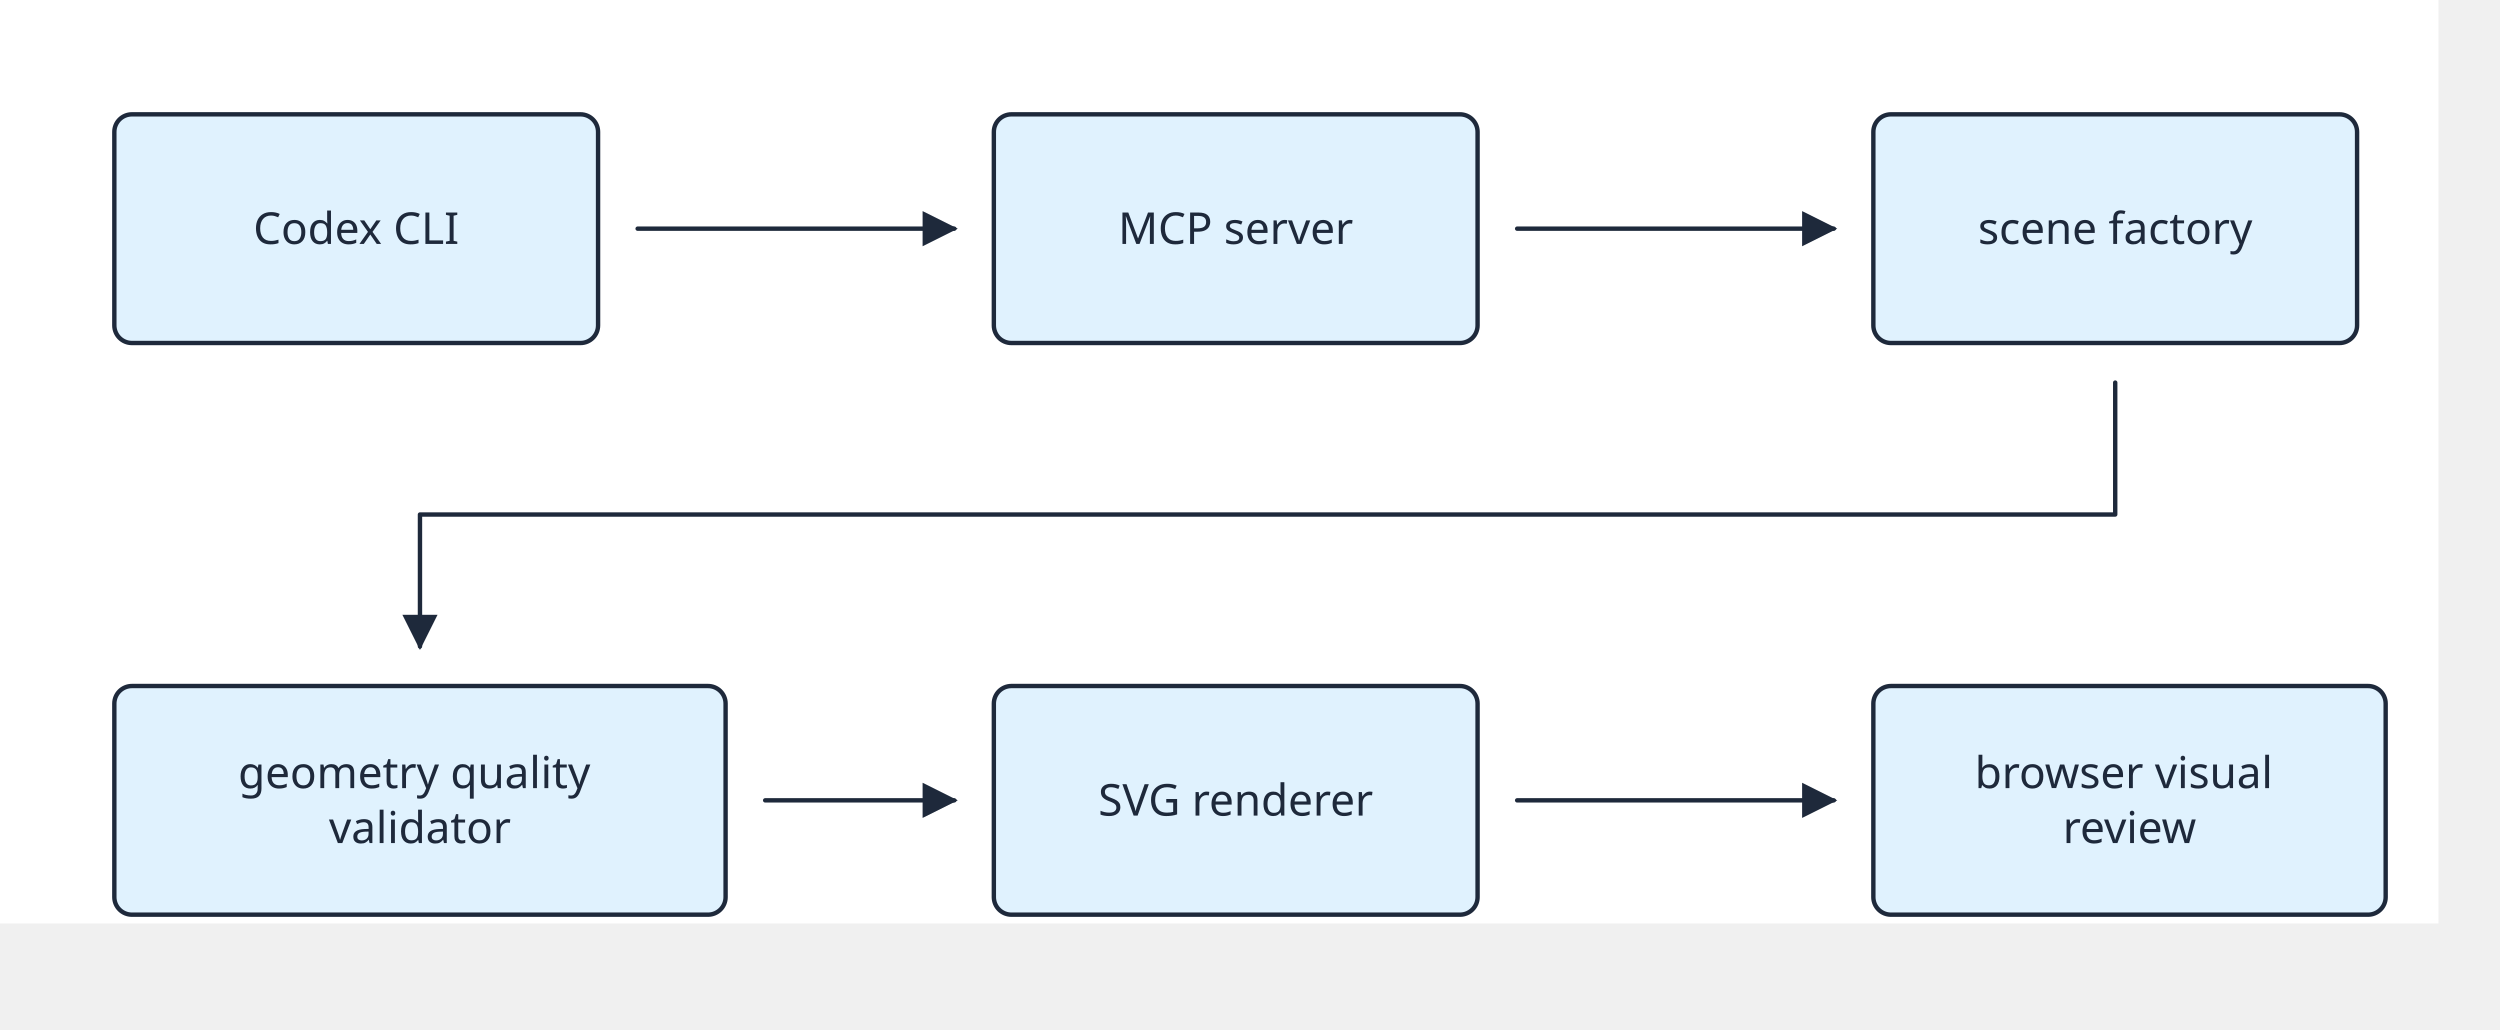
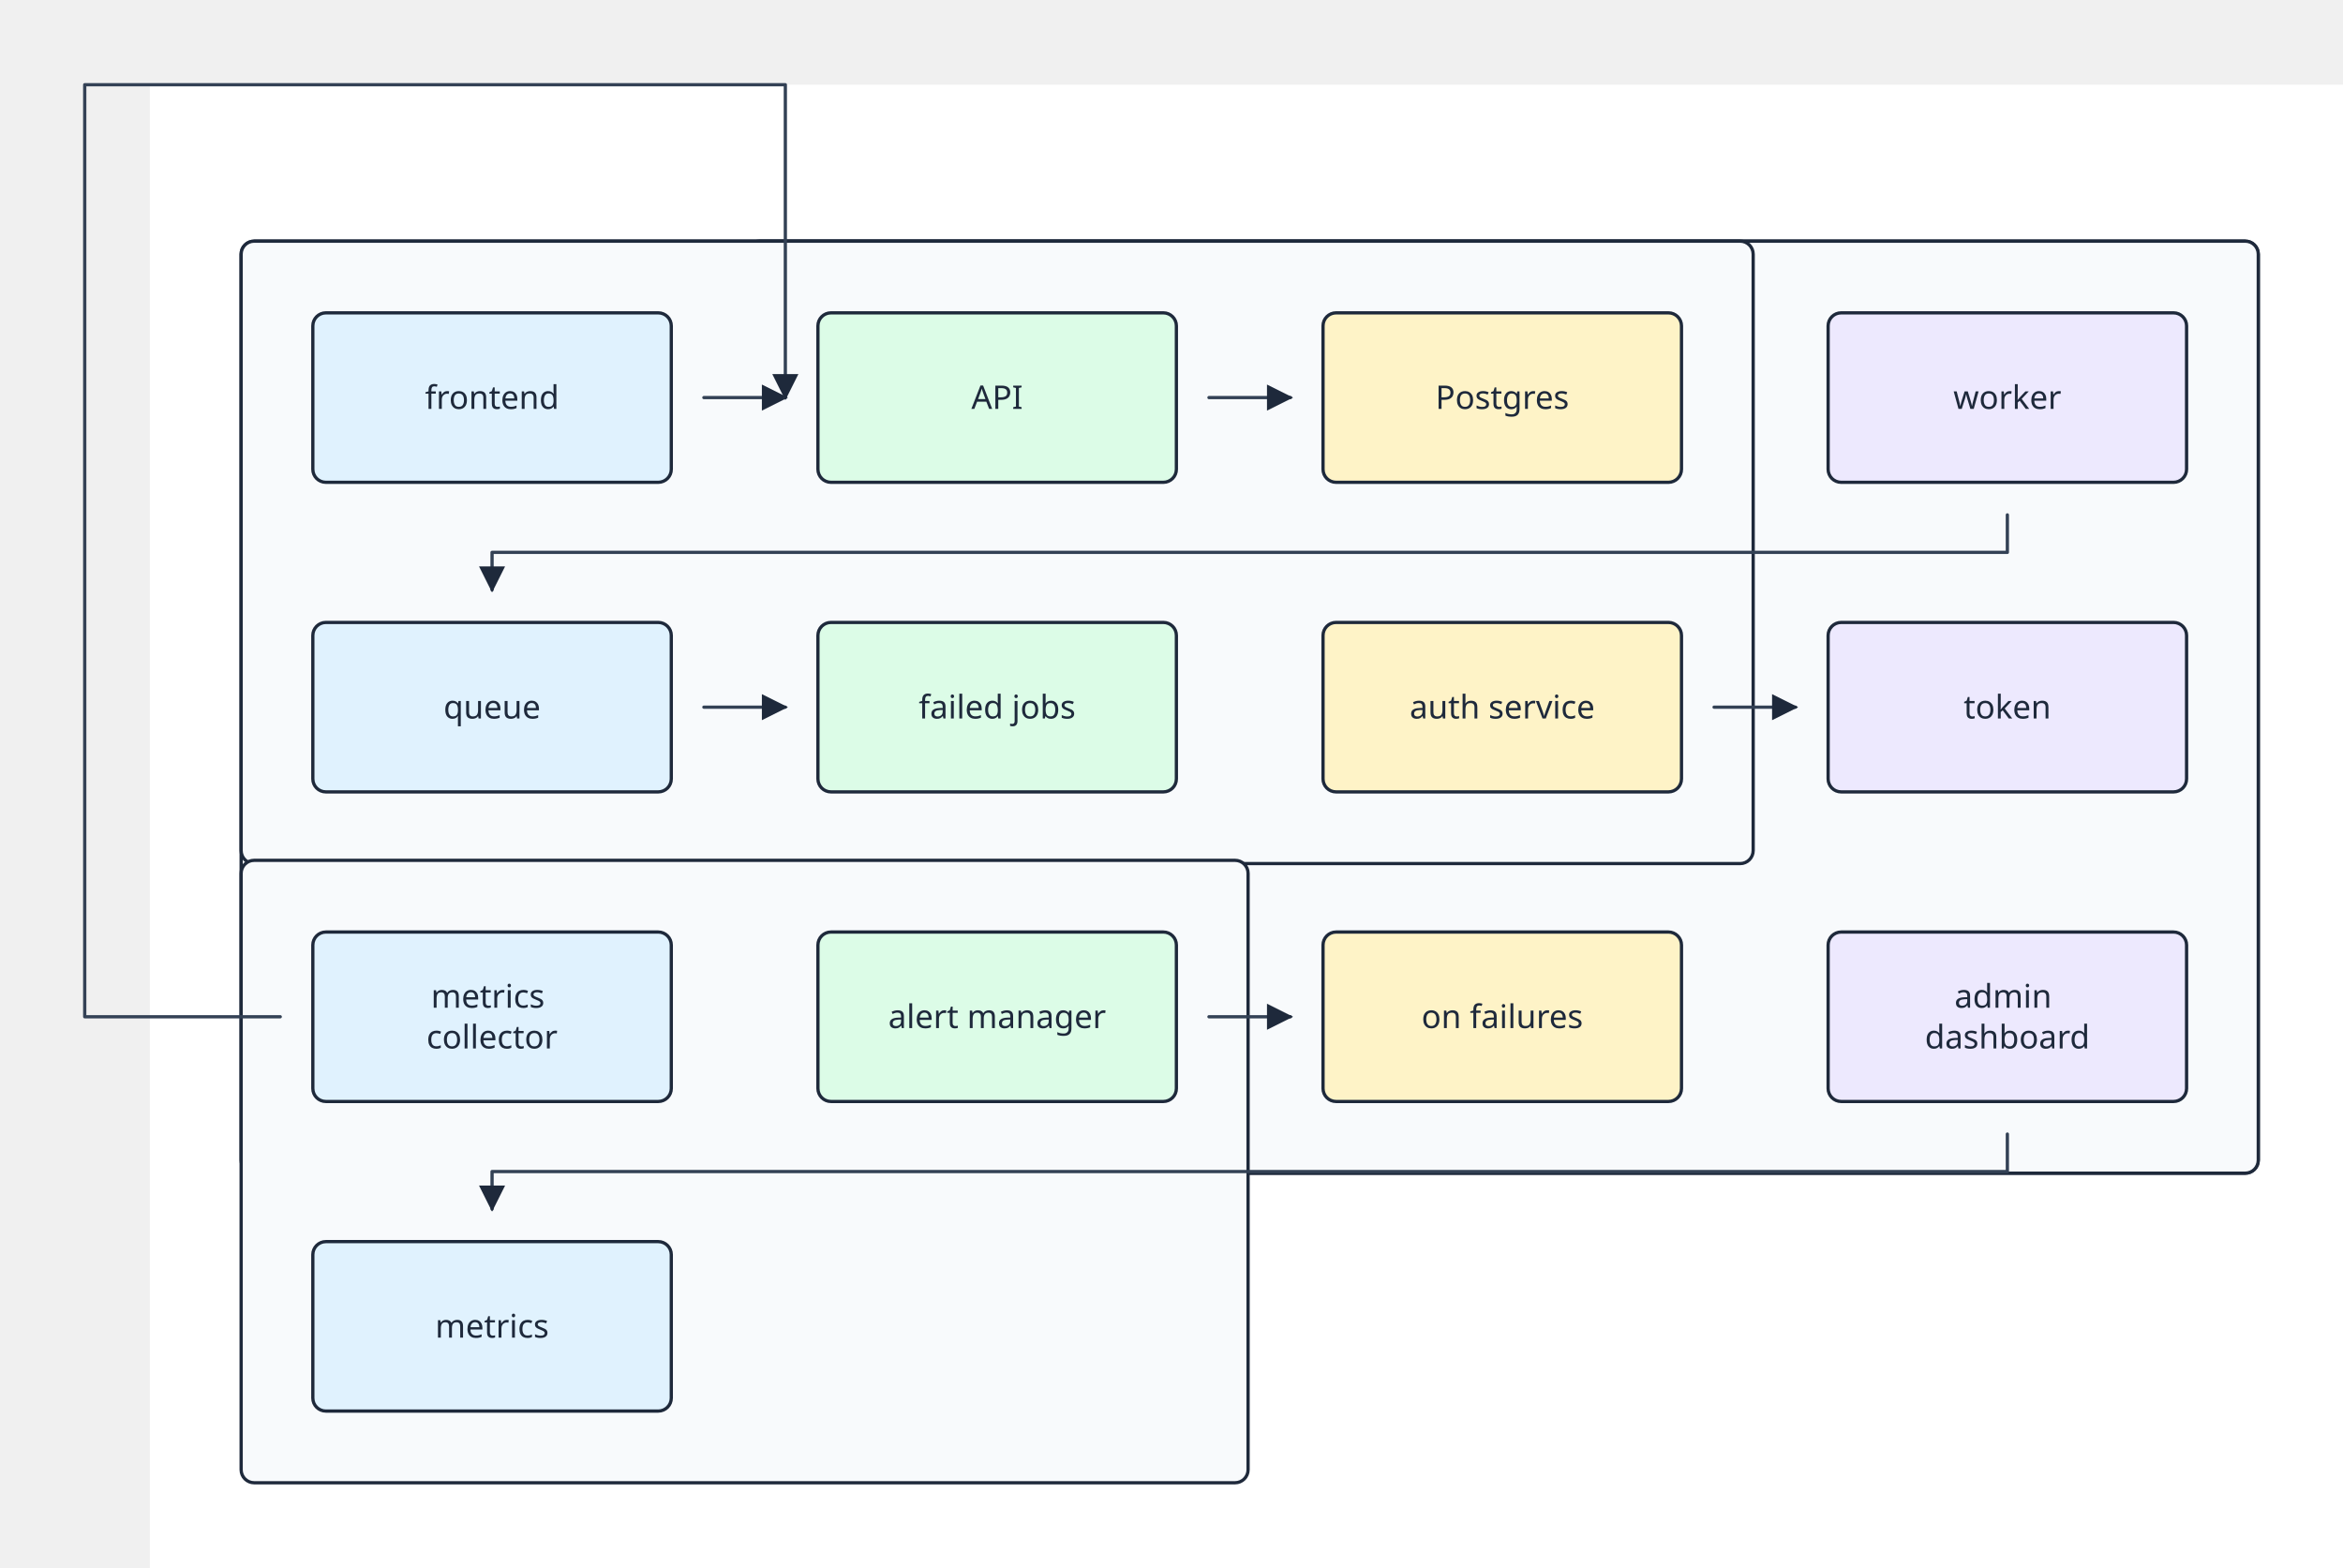
- <svg xmlns="http://www.w3.org/2000/svg" width="1137" height="468" viewBox="28 48 1137 468" role="img">
+ <svg xmlns="http://www.w3.org/2000/svg" width="1438" height="962" viewBox="-92 -52 1438 962" role="img">
  <defs>
    <marker id="arrowhead" viewBox="0 0 10 10" refX="9" refY="5" markerWidth="8" markerHeight="8" orient="auto-start-reverse">
      <path d="M 0 0 L 10 5 L 0 10 z" fill="#1e293b" />
    </marker>
  </defs>
  <rect width="100%" height="100%" fill="#ffffff" />
-   <rect x="80" y="100" width="220" height="104" rx="8" fill="#e0f2fe" stroke="#1e293b" stroke-width="2" />
-   <rect x="480" y="100" width="220" height="104" rx="8" fill="#e0f2fe" stroke="#1e293b" stroke-width="2" />
-   <rect x="880" y="100" width="220" height="104" rx="8" fill="#e0f2fe" stroke="#1e293b" stroke-width="2" />
-   <rect x="80" y="360" width="278" height="104" rx="8" fill="#e0f2fe" stroke="#1e293b" stroke-width="2" />
-   <rect x="480" y="360" width="220" height="104" rx="8" fill="#e0f2fe" stroke="#1e293b" stroke-width="2" />
-   <rect x="880" y="360" width="233" height="104" rx="8" fill="#e0f2fe" stroke="#1e293b" stroke-width="2" />
-   <polyline points="318,152 462,152" fill="none" stroke="#1e293b" stroke-width="2" stroke-linecap="round" stroke-linejoin="round" marker-end="url(#arrowhead)" />
-   <polyline points="718,152 862,152" fill="none" stroke="#1e293b" stroke-width="2" stroke-linecap="round" stroke-linejoin="round" marker-end="url(#arrowhead)" />
-   <polyline points="990,222 990,282 219,282 219,342" fill="none" stroke="#1e293b" stroke-width="2" stroke-linecap="round" stroke-linejoin="round" marker-end="url(#arrowhead)" />
-   <polyline points="376,412 462,412" fill="none" stroke="#1e293b" stroke-width="2" stroke-linecap="round" stroke-linejoin="round" marker-end="url(#arrowhead)" />
-   <polyline points="718,412 862,412" fill="none" stroke="#1e293b" stroke-width="2" stroke-linecap="round" stroke-linejoin="round" marker-end="url(#arrowhead)" />
-   <text x="190" y="152" font-family="Virgil, Segoe UI, sans-serif" font-size="20" fill="#1e293b" text-anchor="middle" dominant-baseline="middle" aria-label="Codex CLI">
-     <tspan x="190" dy="0">Codex CLI</tspan>
+   <rect x="56" y="96" width="1238" height="572" rx="8" fill="#f8fafc" stroke="#1e293b" stroke-width="2" />
+   <rect x="366" y="96" width="928" height="572" rx="8" fill="#f8fafc" stroke="#1e293b" stroke-width="2" />
+   <rect x="56" y="96" width="928" height="382" rx="8" fill="#f8fafc" stroke="#1e293b" stroke-width="2" />
+   <rect x="56" y="476" width="618" height="382" rx="8" fill="#f8fafc" stroke="#1e293b" stroke-width="2" />
+   <rect x="100" y="140" width="220" height="104" rx="8" fill="#e0f2fe" stroke="#1e293b" stroke-width="2" />
+   <rect x="410" y="140" width="220" height="104" rx="8" fill="#dcfce7" stroke="#1e293b" stroke-width="2" />
+   <rect x="720" y="140" width="220" height="104" rx="8" fill="#fef3c7" stroke="#1e293b" stroke-width="2" />
+   <rect x="1030" y="140" width="220" height="104" rx="8" fill="#ede9fe" stroke="#1e293b" stroke-width="2" />
+   <rect x="100" y="330" width="220" height="104" rx="8" fill="#e0f2fe" stroke="#1e293b" stroke-width="2" />
+   <rect x="410" y="330" width="220" height="104" rx="8" fill="#dcfce7" stroke="#1e293b" stroke-width="2" />
+   <rect x="720" y="330" width="220" height="104" rx="8" fill="#fef3c7" stroke="#1e293b" stroke-width="2" />
+   <rect x="1030" y="330" width="220" height="104" rx="8" fill="#ede9fe" stroke="#1e293b" stroke-width="2" />
+   <rect x="100" y="520" width="220" height="104" rx="8" fill="#e0f2fe" stroke="#1e293b" stroke-width="2" />
+   <rect x="410" y="520" width="220" height="104" rx="8" fill="#dcfce7" stroke="#1e293b" stroke-width="2" />
+   <rect x="720" y="520" width="220" height="104" rx="8" fill="#fef3c7" stroke="#1e293b" stroke-width="2" />
+   <rect x="1030" y="520" width="220" height="104" rx="8" fill="#ede9fe" stroke="#1e293b" stroke-width="2" />
+   <rect x="100" y="710" width="220" height="104" rx="8" fill="#e0f2fe" stroke="#1e293b" stroke-width="2" />
+   <polyline points="340,192 390,192" fill="none" stroke="#334155" stroke-width="2" stroke-linecap="round" stroke-linejoin="round" marker-end="url(#arrowhead)" />
+   <polyline points="650,192 700,192" fill="none" stroke="#334155" stroke-width="2" stroke-linecap="round" stroke-linejoin="round" marker-end="url(#arrowhead)" />
+   <polyline points="1140,264 1140,287 210,287 210,310" fill="none" stroke="#334155" stroke-width="2" stroke-linecap="round" stroke-linejoin="round" marker-end="url(#arrowhead)" />
+   <polyline points="340,382 390,382" fill="none" stroke="#334155" stroke-width="2" stroke-linecap="round" stroke-linejoin="round" marker-end="url(#arrowhead)" />
+   <polyline points="960,382 1010,382" fill="none" stroke="#334155" stroke-width="2" stroke-linecap="round" stroke-linejoin="round" marker-end="url(#arrowhead)" />
+   <polyline points="80,572 -40,572 -40,0 390,0 390,192" fill="none" stroke="#334155" stroke-width="2" stroke-linecap="round" stroke-linejoin="round" marker-end="url(#arrowhead)" />
+   <polyline points="650,572 700,572" fill="none" stroke="#334155" stroke-width="2" stroke-linecap="round" stroke-linejoin="round" marker-end="url(#arrowhead)" />
+   <polyline points="1140,644 1140,667 210,667 210,690" fill="none" stroke="#334155" stroke-width="2" stroke-linecap="round" stroke-linejoin="round" marker-end="url(#arrowhead)" />
+   <text x="210" y="192" font-family="Virgil, Segoe UI, sans-serif" font-size="20" fill="#1e293b" text-anchor="middle" dominant-baseline="middle" aria-label="frontend">
+     <tspan x="210" dy="0">frontend</tspan>
  </text>
-   <text x="590" y="152" font-family="Virgil, Segoe UI, sans-serif" font-size="20" fill="#1e293b" text-anchor="middle" dominant-baseline="middle" aria-label="MCP server">
-     <tspan x="590" dy="0">MCP server</tspan>
+   <text x="520" y="192" font-family="Virgil, Segoe UI, sans-serif" font-size="20" fill="#1e293b" text-anchor="middle" dominant-baseline="middle" aria-label="API">
+     <tspan x="520" dy="0">API</tspan>
  </text>
-   <text x="990" y="152" font-family="Virgil, Segoe UI, sans-serif" font-size="20" fill="#1e293b" text-anchor="middle" dominant-baseline="middle" aria-label="scene factory">
-     <tspan x="990" dy="0">scene factory</tspan>
+   <text x="830" y="192" font-family="Virgil, Segoe UI, sans-serif" font-size="20" fill="#1e293b" text-anchor="middle" dominant-baseline="middle" aria-label="Postgres">
+     <tspan x="830" dy="0">Postgres</tspan>
  </text>
-   <text x="219" y="399.5" font-family="Virgil, Segoe UI, sans-serif" font-size="20" fill="#1e293b" text-anchor="middle" dominant-baseline="middle" aria-label="geometry quality validator">
-     <tspan x="219" dy="0">geometry quality</tspan>
-     <tspan x="219" dy="25">validator</tspan>
+   <text x="1140" y="192" font-family="Virgil, Segoe UI, sans-serif" font-size="20" fill="#1e293b" text-anchor="middle" dominant-baseline="middle" aria-label="worker">
+     <tspan x="1140" dy="0">worker</tspan>
  </text>
-   <text x="590" y="412" font-family="Virgil, Segoe UI, sans-serif" font-size="20" fill="#1e293b" text-anchor="middle" dominant-baseline="middle" aria-label="SVG renderer">
-     <tspan x="590" dy="0">SVG renderer</tspan>
+   <text x="210" y="382" font-family="Virgil, Segoe UI, sans-serif" font-size="20" fill="#1e293b" text-anchor="middle" dominant-baseline="middle" aria-label="queue">
+     <tspan x="210" dy="0">queue</tspan>
  </text>
-   <text x="996.5" y="399.5" font-family="Virgil, Segoe UI, sans-serif" font-size="20" fill="#1e293b" text-anchor="middle" dominant-baseline="middle" aria-label="browser visual review">
-     <tspan x="996.5" dy="0">browser visual</tspan>
-     <tspan x="996.5" dy="25">review</tspan>
+   <text x="520" y="382" font-family="Virgil, Segoe UI, sans-serif" font-size="20" fill="#1e293b" text-anchor="middle" dominant-baseline="middle" aria-label="failed jobs">
+     <tspan x="520" dy="0">failed jobs</tspan>
+   </text>
+   <text x="830" y="382" font-family="Virgil, Segoe UI, sans-serif" font-size="20" fill="#1e293b" text-anchor="middle" dominant-baseline="middle" aria-label="auth service">
+     <tspan x="830" dy="0">auth service</tspan>
+   </text>
+   <text x="1140" y="382" font-family="Virgil, Segoe UI, sans-serif" font-size="20" fill="#1e293b" text-anchor="middle" dominant-baseline="middle" aria-label="token">
+     <tspan x="1140" dy="0">token</tspan>
+   </text>
+   <text x="210" y="559.5" font-family="Virgil, Segoe UI, sans-serif" font-size="20" fill="#1e293b" text-anchor="middle" dominant-baseline="middle" aria-label="metrics collector">
+     <tspan x="210" dy="0">metrics</tspan>
+     <tspan x="210" dy="25">collector</tspan>
+   </text>
+   <text x="520" y="572" font-family="Virgil, Segoe UI, sans-serif" font-size="20" fill="#1e293b" text-anchor="middle" dominant-baseline="middle" aria-label="alert manager">
+     <tspan x="520" dy="0">alert manager</tspan>
+   </text>
+   <text x="830" y="572" font-family="Virgil, Segoe UI, sans-serif" font-size="20" fill="#1e293b" text-anchor="middle" dominant-baseline="middle" aria-label="on failures">
+     <tspan x="830" dy="0">on failures</tspan>
+   </text>
+   <text x="1140" y="559.5" font-family="Virgil, Segoe UI, sans-serif" font-size="20" fill="#1e293b" text-anchor="middle" dominant-baseline="middle" aria-label="admin dashboard">
+     <tspan x="1140" dy="0">admin</tspan>
+     <tspan x="1140" dy="25">dashboard</tspan>
+   </text>
+   <text x="210" y="762" font-family="Virgil, Segoe UI, sans-serif" font-size="20" fill="#1e293b" text-anchor="middle" dominant-baseline="middle" aria-label="metrics">
+     <tspan x="210" dy="0">metrics</tspan>
  </text>
</svg>
